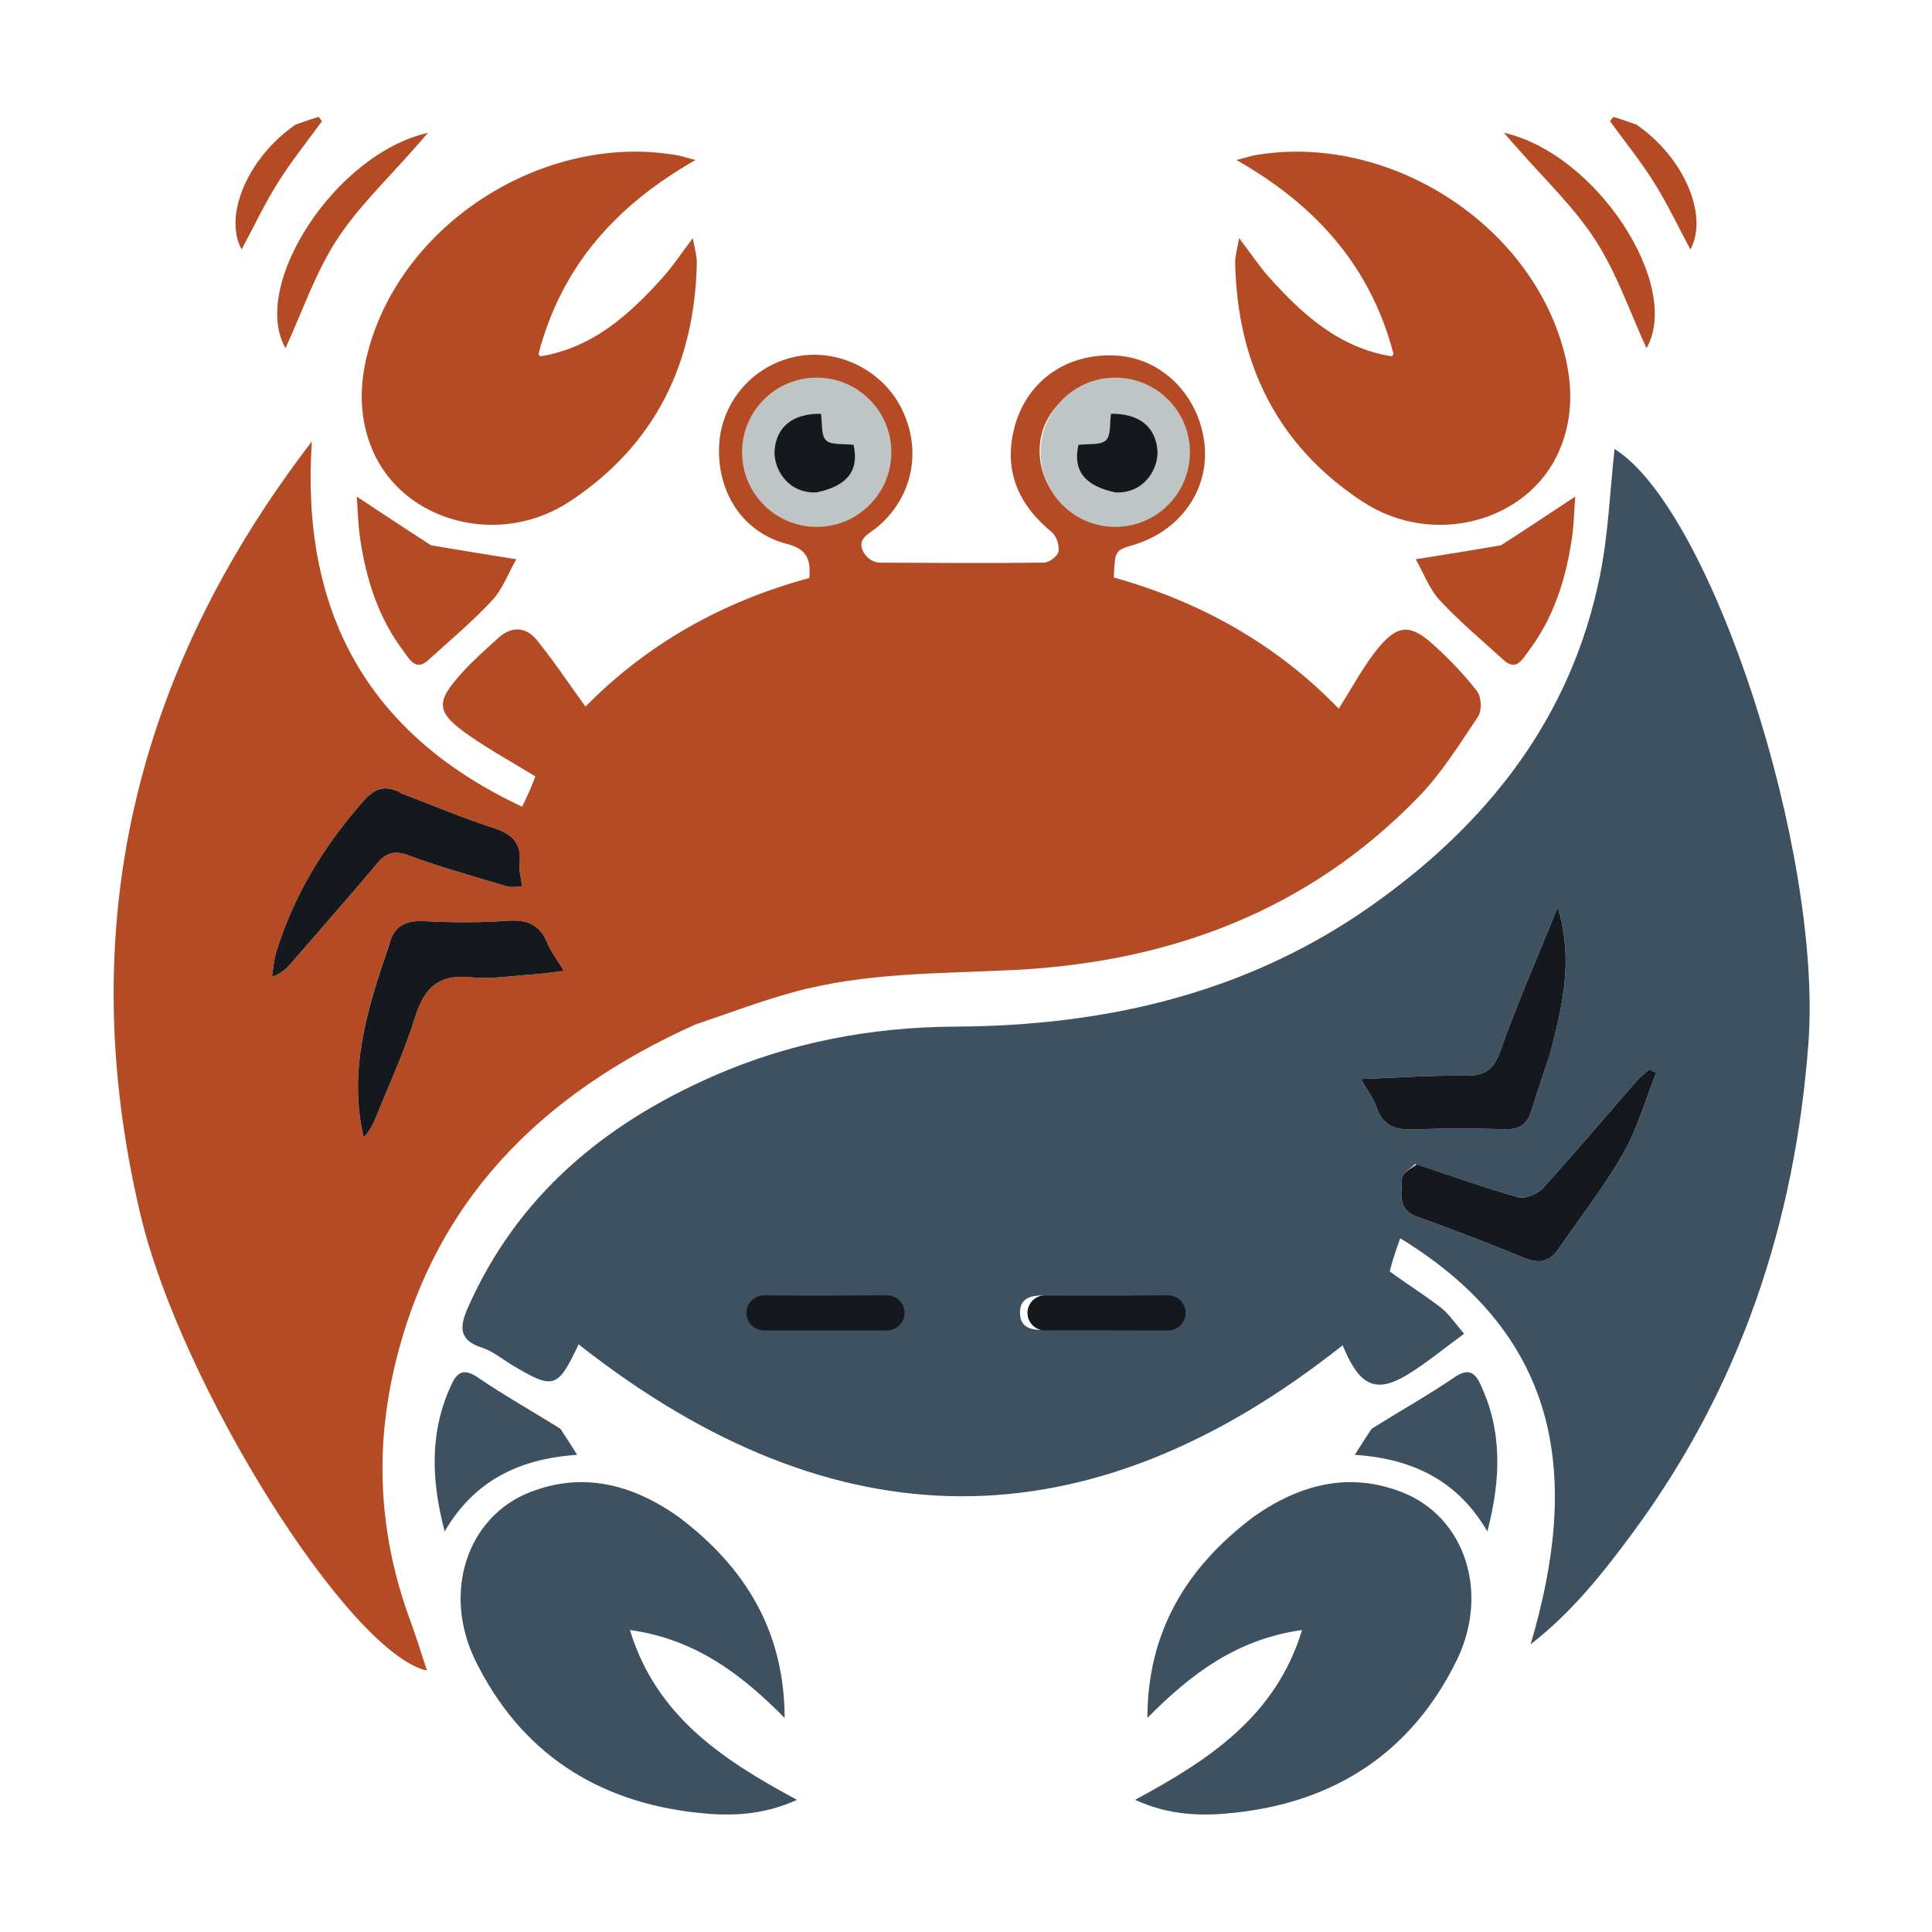
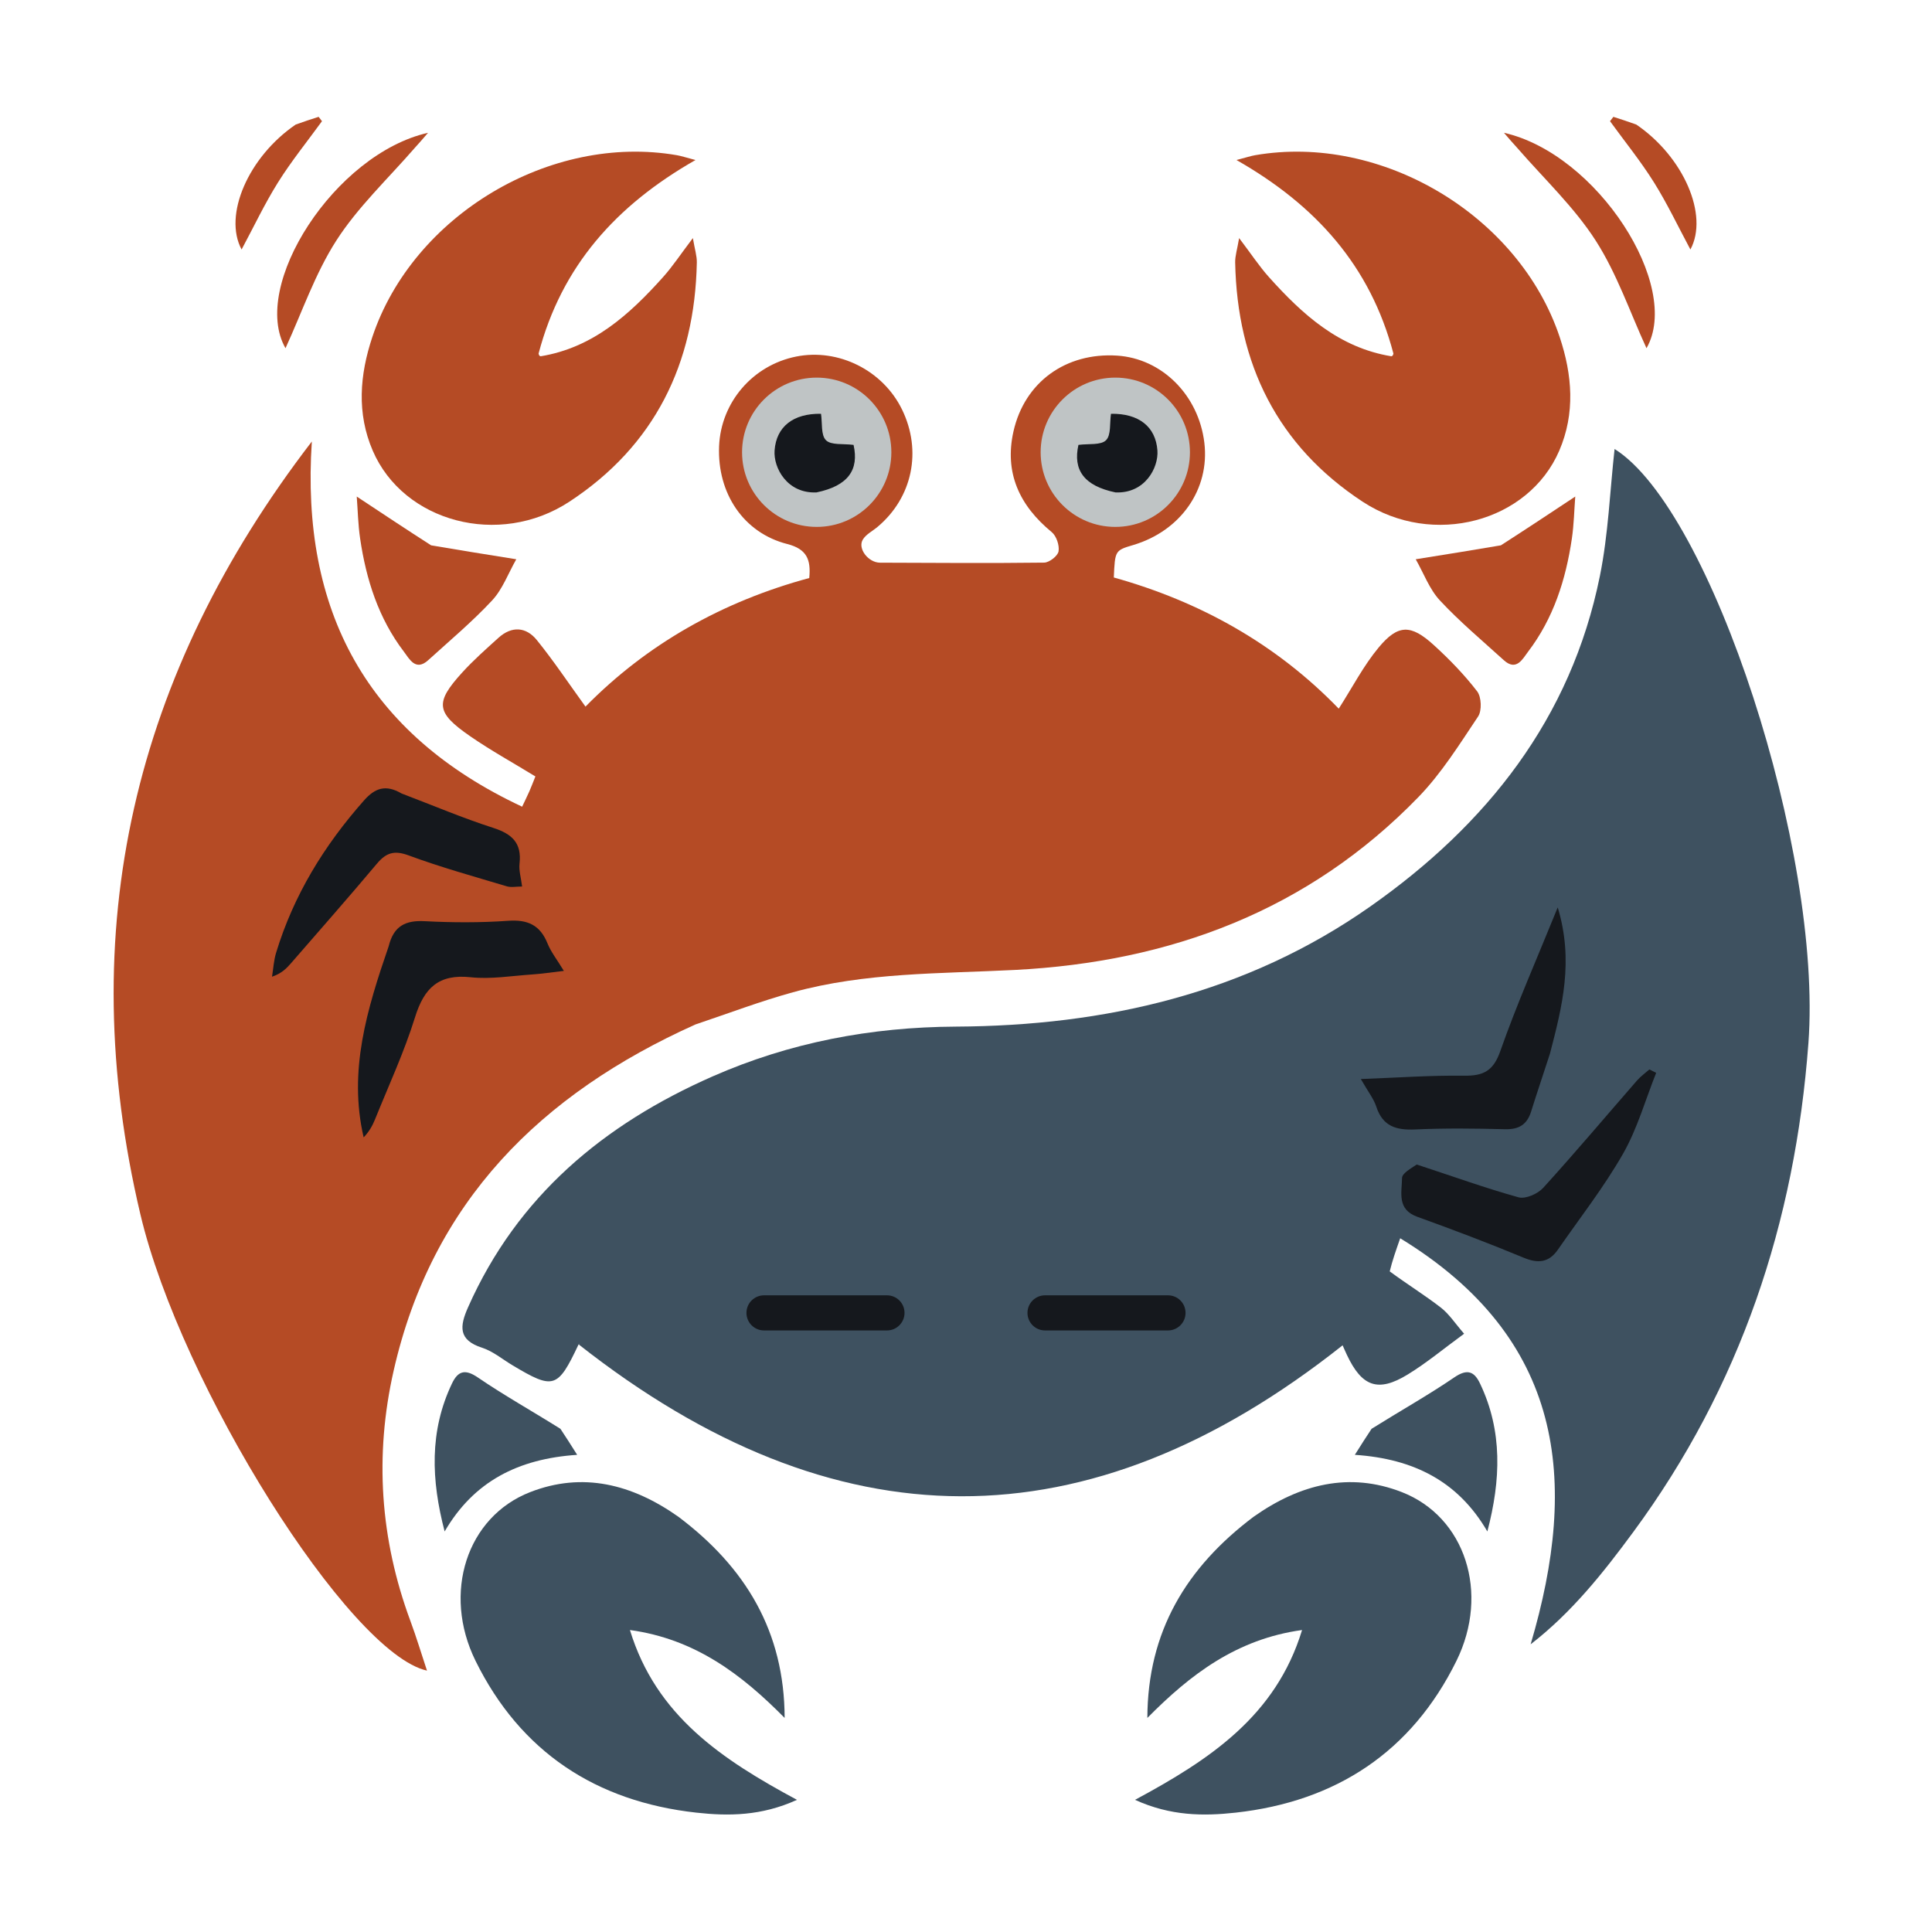
<svg xmlns="http://www.w3.org/2000/svg" viewBox="418 8 440 440">
  <g fill="#B54B25">
-     <path d="M576.391,241.31 C541.123,257.152 516.37,281.741 507.656,320.139 C503.268,339.47 504.559,358.524 511.466,377.163 C512.819,380.811 513.939,384.545 515.243,388.474 C497.525,384.56 459.2,323.547 449.975,284.565 C434.655,219.832 448.402,161.414 489.02,108.548 C486.452,147.098 501.486,175.135 536.913,191.717 C537.471,190.536 538.044,189.387 538.561,188.214 C539.026,187.159 539.429,186.078 539.933,184.826 C534.869,181.728 529.795,178.932 525.055,175.655 C517.266,170.269 517.029,168.03 523.228,161.201 C525.791,158.376 528.676,155.834 531.51,153.268 C534.543,150.52 537.815,150.745 540.265,153.774 C544.085,158.495 547.465,163.572 551.341,168.927 C565.371,154.648 582.58,144.973 602.302,139.641 C602.714,135.425 601.738,133.031 597.277,131.893 C587.319,129.352 581.326,120.331 581.768,109.619 C582.179,99.629 589.417,91.199 599.293,89.208 C608.935,87.264 619.079,92.333 623.433,101.271 C628.025,110.696 625.81,121.314 617.857,127.993 C616.717,128.95 615.224,129.687 614.498,130.89 C613.264,132.933 615.762,136.137 618.417,136.147 C630.877,136.191 643.337,136.287 655.794,136.133 C656.963,136.119 658.894,134.624 659.076,133.575 C659.312,132.209 658.594,130.065 657.523,129.185 C650.186,123.156 646.691,115.692 648.808,106.264 C651.338,94.994 660.773,88.249 672.387,88.987 C682.616,89.637 690.974,97.974 692.283,108.831 C693.553,119.365 686.936,128.891 676.108,132.117 C671.932,133.361 671.932,133.361 671.664,139.521 C691.264,144.987 708.663,154.675 722.89,169.393 C726.019,164.511 728.529,159.622 731.955,155.493 C736.393,150.144 739.312,150.155 744.524,154.898 C748.086,158.139 751.485,161.644 754.412,165.45 C755.394,166.727 755.517,169.847 754.624,171.182 C750.388,177.518 746.279,184.123 741.011,189.552 C715.935,215.397 684.492,227.085 649.135,228.898 C632.165,229.769 615.105,229.426 598.56,233.989 C591.189,236.021 584.011,238.751 576.391,241.31 M509.094,188.57 C505.831,186.591 503.394,187.481 500.914,190.28 C491.854,200.506 484.857,211.88 480.875,225 C480.345,226.746 480.247,228.624 479.949,230.44 C482.113,229.701 483.233,228.569 484.274,227.369 C490.818,219.834 497.418,212.345 503.836,204.703 C505.949,202.188 507.792,201.6 511.081,202.818 C518.398,205.527 525.948,207.612 533.432,209.857 C534.419,210.153 535.573,209.898 536.908,209.898 C536.664,207.932 536.139,206.259 536.32,204.667 C536.85,199.991 534.623,197.927 530.354,196.552 C523.399,194.312 516.646,191.445 509.094,188.57 M506.364,223.868 C501.581,237.851 497.296,251.898 500.821,267.031 C502.032,265.77 502.818,264.396 503.404,262.942 C506.516,255.219 510.048,247.621 512.513,239.693 C514.592,233.01 517.869,229.776 525.212,230.563 C529.79,231.053 534.515,230.24 539.168,229.929 C541.378,229.781 543.576,229.44 546.416,229.113 C544.852,226.533 543.479,224.81 542.689,222.852 C541.002,218.672 538.182,217.39 533.725,217.705 C527.423,218.15 521.056,218.125 514.744,217.794 C510.426,217.568 507.671,218.805 506.364,223.868 M683.105,119.508 C686.998,113.469 686.446,107.455 682.579,101.752 C679.221,96.8 674.289,94.643 668.329,95.415 C661.37,96.315 655.902,101.717 654.936,108.33 C653.929,115.232 657.413,122.019 663.452,124.922 C669.983,128.061 677.094,126.282 683.105,119.508 M594.704,98.066 C593.628,99.094 592.372,99.991 591.507,101.174 C587.671,106.418 586.727,112.039 589.839,117.978 C592.991,123.994 599.06,127.138 606.02,126.258 C612.48,125.441 616.45,121.494 618.454,115.523 C620.377,109.793 618.281,102.801 613.411,98.882 C607.735,94.314 601.625,94.121 594.704,98.066 z" />
+     <path d="M576.391,241.31 C541.123,257.152 516.37,281.741 507.656,320.139 C503.268,339.47 504.559,358.524 511.466,377.163 C512.819,380.811 513.939,384.545 515.243,388.474 C497.525,384.56 459.2,323.547 449.975,284.565 C434.655,219.832 448.402,161.414 489.02,108.548 C486.452,147.098 501.486,175.135 536.913,191.717 C537.471,190.536 538.044,189.387 538.561,188.214 C539.026,187.159 539.429,186.078 539.933,184.826 C534.869,181.728 529.795,178.932 525.055,175.655 C517.266,170.269 517.029,168.03 523.228,161.201 C525.791,158.376 528.676,155.834 531.51,153.268 C534.543,150.52 537.815,150.745 540.265,153.774 C544.085,158.495 547.465,163.572 551.341,168.927 C565.371,154.648 582.58,144.973 602.302,139.641 C602.714,135.425 601.738,133.031 597.277,131.893 C587.319,129.352 581.326,120.331 581.768,109.619 C582.179,99.629 589.417,91.199 599.293,89.208 C608.935,87.264 619.079,92.333 623.433,101.271 C628.025,110.696 625.81,121.314 617.857,127.993 C616.717,128.95 615.224,129.687 614.498,130.89 C613.264,132.933 615.762,136.137 618.417,136.147 C630.877,136.191 643.337,136.287 655.794,136.133 C656.963,136.119 658.894,134.624 659.076,133.575 C659.312,132.209 658.594,130.065 657.523,129.185 C650.186,123.156 646.691,115.692 648.808,106.264 C651.338,94.994 660.773,88.249 672.387,88.987 C682.616,89.637 690.974,97.974 692.283,108.831 C693.553,119.365 686.936,128.891 676.108,132.117 C671.932,133.361 671.932,133.361 671.664,139.521 C691.264,144.987 708.663,154.675 722.89,169.393 C726.019,164.511 728.529,159.622 731.955,155.493 C736.393,150.144 739.312,150.155 744.524,154.898 C748.086,158.139 751.485,161.644 754.412,165.45 C755.394,166.727 755.517,169.847 754.624,171.182 C750.388,177.518 746.279,184.123 741.011,189.552 C715.935,215.397 684.492,227.085 649.135,228.898 C632.165,229.769 615.105,229.426 598.56,233.989 C591.189,236.021 584.011,238.751 576.391,241.31" />
    <path id="co" d="M541.126,89.14 C553.041,87.19 561.36,79.635 569.002,71.113 C571.193,68.67 573.012,65.894 575.798,62.222 C576.232,64.795 576.727,66.29 576.698,67.775 C576.247,90.842 567.095,109.52 547.663,122.262 C531.632,132.774 509.888,126.859 502.897,110.657 C499.211,102.117 499.92,93.372 502.792,84.765 C512.046,57.027 543.363,38.359 572.159,43.347 C573.132,43.515 574.077,43.837 576.396,44.443 C558.306,54.756 545.905,68.586 540.658,88.528 C540.768,89.041 540.947,89.091 541.126,89.14 z" />
    <use href="#co" transform="matrix(-1 0 0 1 1276 0)" />
    <path id="ci" d="M512.482,41.659 C506.28,48.791 499.496,55.166 494.611,62.762 C489.744,70.33 486.783,79.123 483.022,87.301 C474.898,73.146 494.256,43.027 515.484,38.242 C514.252,39.673 513.492,40.555 512.482,41.659 z" />
    <use href="#ci" transform="matrix(-1 0 0 1 1276 0)" />
    <path id="cs" d="M485.342,36.367 C487.285,35.657 488.927,35.133 490.568,34.609 C490.822,34.94 491.076,35.27 491.33,35.601 C487.973,40.225 484.358,44.687 481.33,49.518 C478.281,54.384 475.815,59.616 473.021,64.822 C468.806,57 474.566,43.725 485.342,36.367 z" />
    <use href="#cs" transform="matrix(-1 0 0 1 1276 0)" />
    <path id="ca" d="M516.184,132.195 C522.421,133.264 528.281,134.201 535.58,135.368 C533.735,138.608 532.458,142.185 530.081,144.738 C525.564,149.589 520.441,153.879 515.522,158.351 C512.641,160.969 511.207,158.019 510.002,156.439 C504.207,148.842 501.392,139.993 500.018,130.659 C499.544,127.445 499.484,124.171 499.247,121.086 C505.013,124.908 510.41,128.485 516.184,132.195 z" />
    <use href="#ca" transform="matrix(-1 0 0 1 1276 0)" />
  </g>
  <g fill="#3E5160">
-     <path d="M734.501,297.55 C738.492,300.493 742.463,302.947 746.135,305.788 C748.037,307.259 749.409,309.417 751.442,311.748 C746.855,315.097 742.912,318.394 738.575,321.045 C731.829,325.17 728.156,323.812 724.733,316.534 C724.318,315.651 723.934,314.754 723.771,314.388 C665.694,360.448 608.096,360.065 549.799,314.19 C550.265,313.919 549.849,314.011 549.737,314.247 C545.004,324.247 544.079,324.535 534.686,318.915 C532.399,317.547 530.253,315.728 527.78,314.933 C522.314,313.174 522.692,310.02 524.592,305.735 C535.819,280.419 555.496,264.054 580.258,253.157 C597.87,245.405 616.382,241.909 635.637,241.806 C669.683,241.623 701.834,234.285 730.096,214.429 C756.601,195.806 775.787,171.677 782.361,139.19 C784.289,129.666 784.647,119.824 785.711,110.253 C807.83,124.114 833.087,202.06 829.853,245.569 C826.816,286.432 814.357,323.791 789.98,356.889 C783.153,366.158 775.971,375.224 766.592,382.477 C777.648,345.107 774.178,312.793 736.885,290.007 C735.822,293.042 735.09,295.132 734.501,297.55 M740.244,273.128 C739.211,274.182 737.315,275.226 737.303,276.291 C737.268,279.548 736.078,283.421 740.773,285.114 C748.918,288.052 757.022,291.125 765.019,294.441 C768.316,295.808 770.77,295.528 772.792,292.611 C777.807,285.376 783.272,278.396 787.624,270.78 C790.893,265.06 792.715,258.513 795.18,252.334 C794.664,252.075 794.148,251.817 793.632,251.558 C792.687,252.396 791.636,253.141 790.813,254.085 C783.702,262.241 776.731,270.524 769.453,278.527 C768.213,279.891 765.426,281.123 763.836,280.681 C756.15,278.544 748.63,275.814 740.244,273.128 M771.085,247.543 C773.79,237.2 776.449,226.855 772.762,214.655 C767.989,226.434 763.411,236.758 759.685,247.382 C758.088,251.938 755.809,253.046 751.393,252.985 C743.874,252.882 736.345,253.433 727.919,253.742 C729.563,256.62 730.848,258.219 731.444,260.043 C732.91,264.536 735.999,265.423 740.312,265.226 C747.118,264.915 753.951,265.001 760.767,265.173 C763.919,265.252 765.775,264.12 766.705,261.131 C768.04,256.846 769.501,252.6 771.085,247.543 M681.835,310.889 C683.123,309.322 684.411,307.754 685.699,306.187 C684.044,305.126 682.422,303.214 680.73,303.15 C672.451,302.836 664.153,303.026 655.862,303.015 C652.984,303.012 650.209,303.453 650.295,307.069 C650.383,310.701 653.296,310.912 656.087,310.915 C664.378,310.925 672.669,310.931 681.835,310.889 M589.243,309.489 C589.949,309.902 590.652,310.67 591.362,310.677 C600.983,310.778 610.61,310.919 620.221,310.619 C621.48,310.579 623.665,308.092 623.603,306.827 C623.54,305.527 621.285,303.309 619.927,303.262 C610.644,302.94 601.339,302.906 592.053,303.172 C588.778,303.265 587.498,305.573 589.243,309.489 z" />
+     <path d="M734.501,297.55 C738.492,300.493 742.463,302.947 746.135,305.788 C748.037,307.259 749.409,309.417 751.442,311.748 C746.855,315.097 742.912,318.394 738.575,321.045 C731.829,325.17 728.156,323.812 724.733,316.534 C724.318,315.651 723.934,314.754 723.771,314.388 C665.694,360.448 608.096,360.065 549.799,314.19 C550.265,313.919 549.849,314.011 549.737,314.247 C545.004,324.247 544.079,324.535 534.686,318.915 C532.399,317.547 530.253,315.728 527.78,314.933 C522.314,313.174 522.692,310.02 524.592,305.735 C535.819,280.419 555.496,264.054 580.258,253.157 C597.87,245.405 616.382,241.909 635.637,241.806 C669.683,241.623 701.834,234.285 730.096,214.429 C756.601,195.806 775.787,171.677 782.361,139.19 C784.289,129.666 784.647,119.824 785.711,110.253 C807.83,124.114 833.087,202.06 829.853,245.569 C826.816,286.432 814.357,323.791 789.98,356.889 C783.153,366.158 775.971,375.224 766.592,382.477 C777.648,345.107 774.178,312.793 736.885,290.007 C735.822,293.042 735.09,295.132 734.501,297.55" />
    <path id="ro" d="M572.515,353.441 C587.831,364.975 596.642,379.592 596.697,399.248 C586.941,389.372 576.362,381.276 561.462,379.226 C567.426,398.814 582.506,408.75 599.504,417.902 C591.4,421.597 583.909,421.627 576.586,420.816 C553.758,418.286 536.53,407.004 526.303,386.25 C518.678,370.776 524.31,353.449 538.73,347.823 C550.677,343.161 561.936,345.973 572.515,353.441 z" />
    <use href="#ro" transform="matrix(-1 0 0 1 1276 0)" />
    <path id="ri" d="M545.63,333.4 C546.887,335.276 547.904,336.887 549.446,339.329 C535.996,340.223 525.887,345.396 519.265,356.78 C516.197,345.07 515.757,333.912 520.942,323.068 C522.251,320.331 523.83,319.667 526.791,321.688 C532.797,325.786 539.168,329.35 545.63,333.4 z" />
    <use href="#ri" transform="matrix(-1 0 0 1 1276 0)" />
  </g>
  <g fill="#15181D">
    <path d="M509.451,188.707 C516.646,191.445 523.399,194.312 530.354,196.552 C534.623,197.927 536.85,199.991 536.32,204.667 C536.139,206.259 536.664,207.932 536.908,209.898 C535.573,209.898 534.419,210.153 533.432,209.857 C525.948,207.612 518.398,205.527 511.081,202.818 C507.792,201.6 505.949,202.188 503.836,204.703 C497.418,212.345 490.818,219.834 484.274,227.369 C483.233,228.569 482.113,229.701 479.949,230.44 C480.247,228.624 480.345,226.746 480.875,225 C484.857,211.88 491.854,200.506 500.914,190.28 C503.394,187.481 505.831,186.591 509.451,188.707 z" />
    <path d="M506.516,223.507 C507.671,218.805 510.426,217.568 514.744,217.794 C521.056,218.125 527.423,218.15 533.725,217.705 C538.182,217.39 541.002,218.672 542.689,222.852 C543.479,224.81 544.852,226.533 546.416,229.113 C543.576,229.44 541.378,229.781 539.168,229.929 C534.515,230.24 529.79,231.053 525.212,230.563 C517.869,229.776 514.592,233.01 512.513,239.693 C510.048,247.621 506.516,255.219 503.404,262.942 C502.818,264.396 502.032,265.77 500.821,267.031 C497.296,251.898 501.581,237.851 506.516,223.507 z" />
    <path d="M740.647,273.211 C748.63,275.814 756.15,278.544 763.836,280.681 C765.426,281.123 768.213,279.891 769.453,278.527 C776.731,270.524 783.702,262.241 790.813,254.085 C791.636,253.141 792.687,252.396 793.632,251.558 C794.148,251.817 794.664,252.075 795.18,252.334 C792.715,258.513 790.893,265.06 787.624,270.78 C783.272,278.396 777.807,285.376 772.792,292.611 C770.77,295.528 768.316,295.808 765.019,294.441 C757.022,291.125 748.918,288.052 740.773,285.114 C736.078,283.421 737.268,279.548 737.303,276.291 C737.315,275.226 739.211,274.182 740.647,273.211 z" />
    <path d="M770.997,247.94 C769.501,252.6 768.04,256.846 766.705,261.131 C765.775,264.12 763.919,265.252 760.767,265.173 C753.951,265.001 747.118,264.915 740.312,265.226 C735.999,265.423 732.91,264.536 731.444,260.043 C730.848,258.219 729.563,256.62 727.919,253.742 C736.345,253.433 743.874,252.882 751.393,252.985 C755.809,253.046 758.088,251.938 759.685,247.382 C763.411,236.758 767.989,226.434 772.762,214.655 C776.449,226.855 773.79,237.2 770.997,247.94 z" />
    <rect x="588" y="303" width="36" height="8" rx="4" />
    <rect x="652" y="303" width="36" height="8" rx="4" />
  </g>
  <g fill="#BFC4C5">
    <circle cx="604" cy="111" r="17" />
    <circle cx="672" cy="111" r="17" />
  </g>
  <g fill="#15181D">
    <path id="pu" d="M603.948,120.144 C597.244,120.435 594.114,114.518 594.406,110.578 C594.807,105.159 598.655,102.133 604.982,102.236 C605.298,104.333 604.925,107.09 606.113,108.262 C607.299,109.43 610.051,109.009 612.393,109.321 C613.673,114.998 611.163,118.651 603.948,120.144 z" />
    <use href="#pu" transform="matrix(-1 0 0 1 1276 0)" />
  </g>
</svg>
